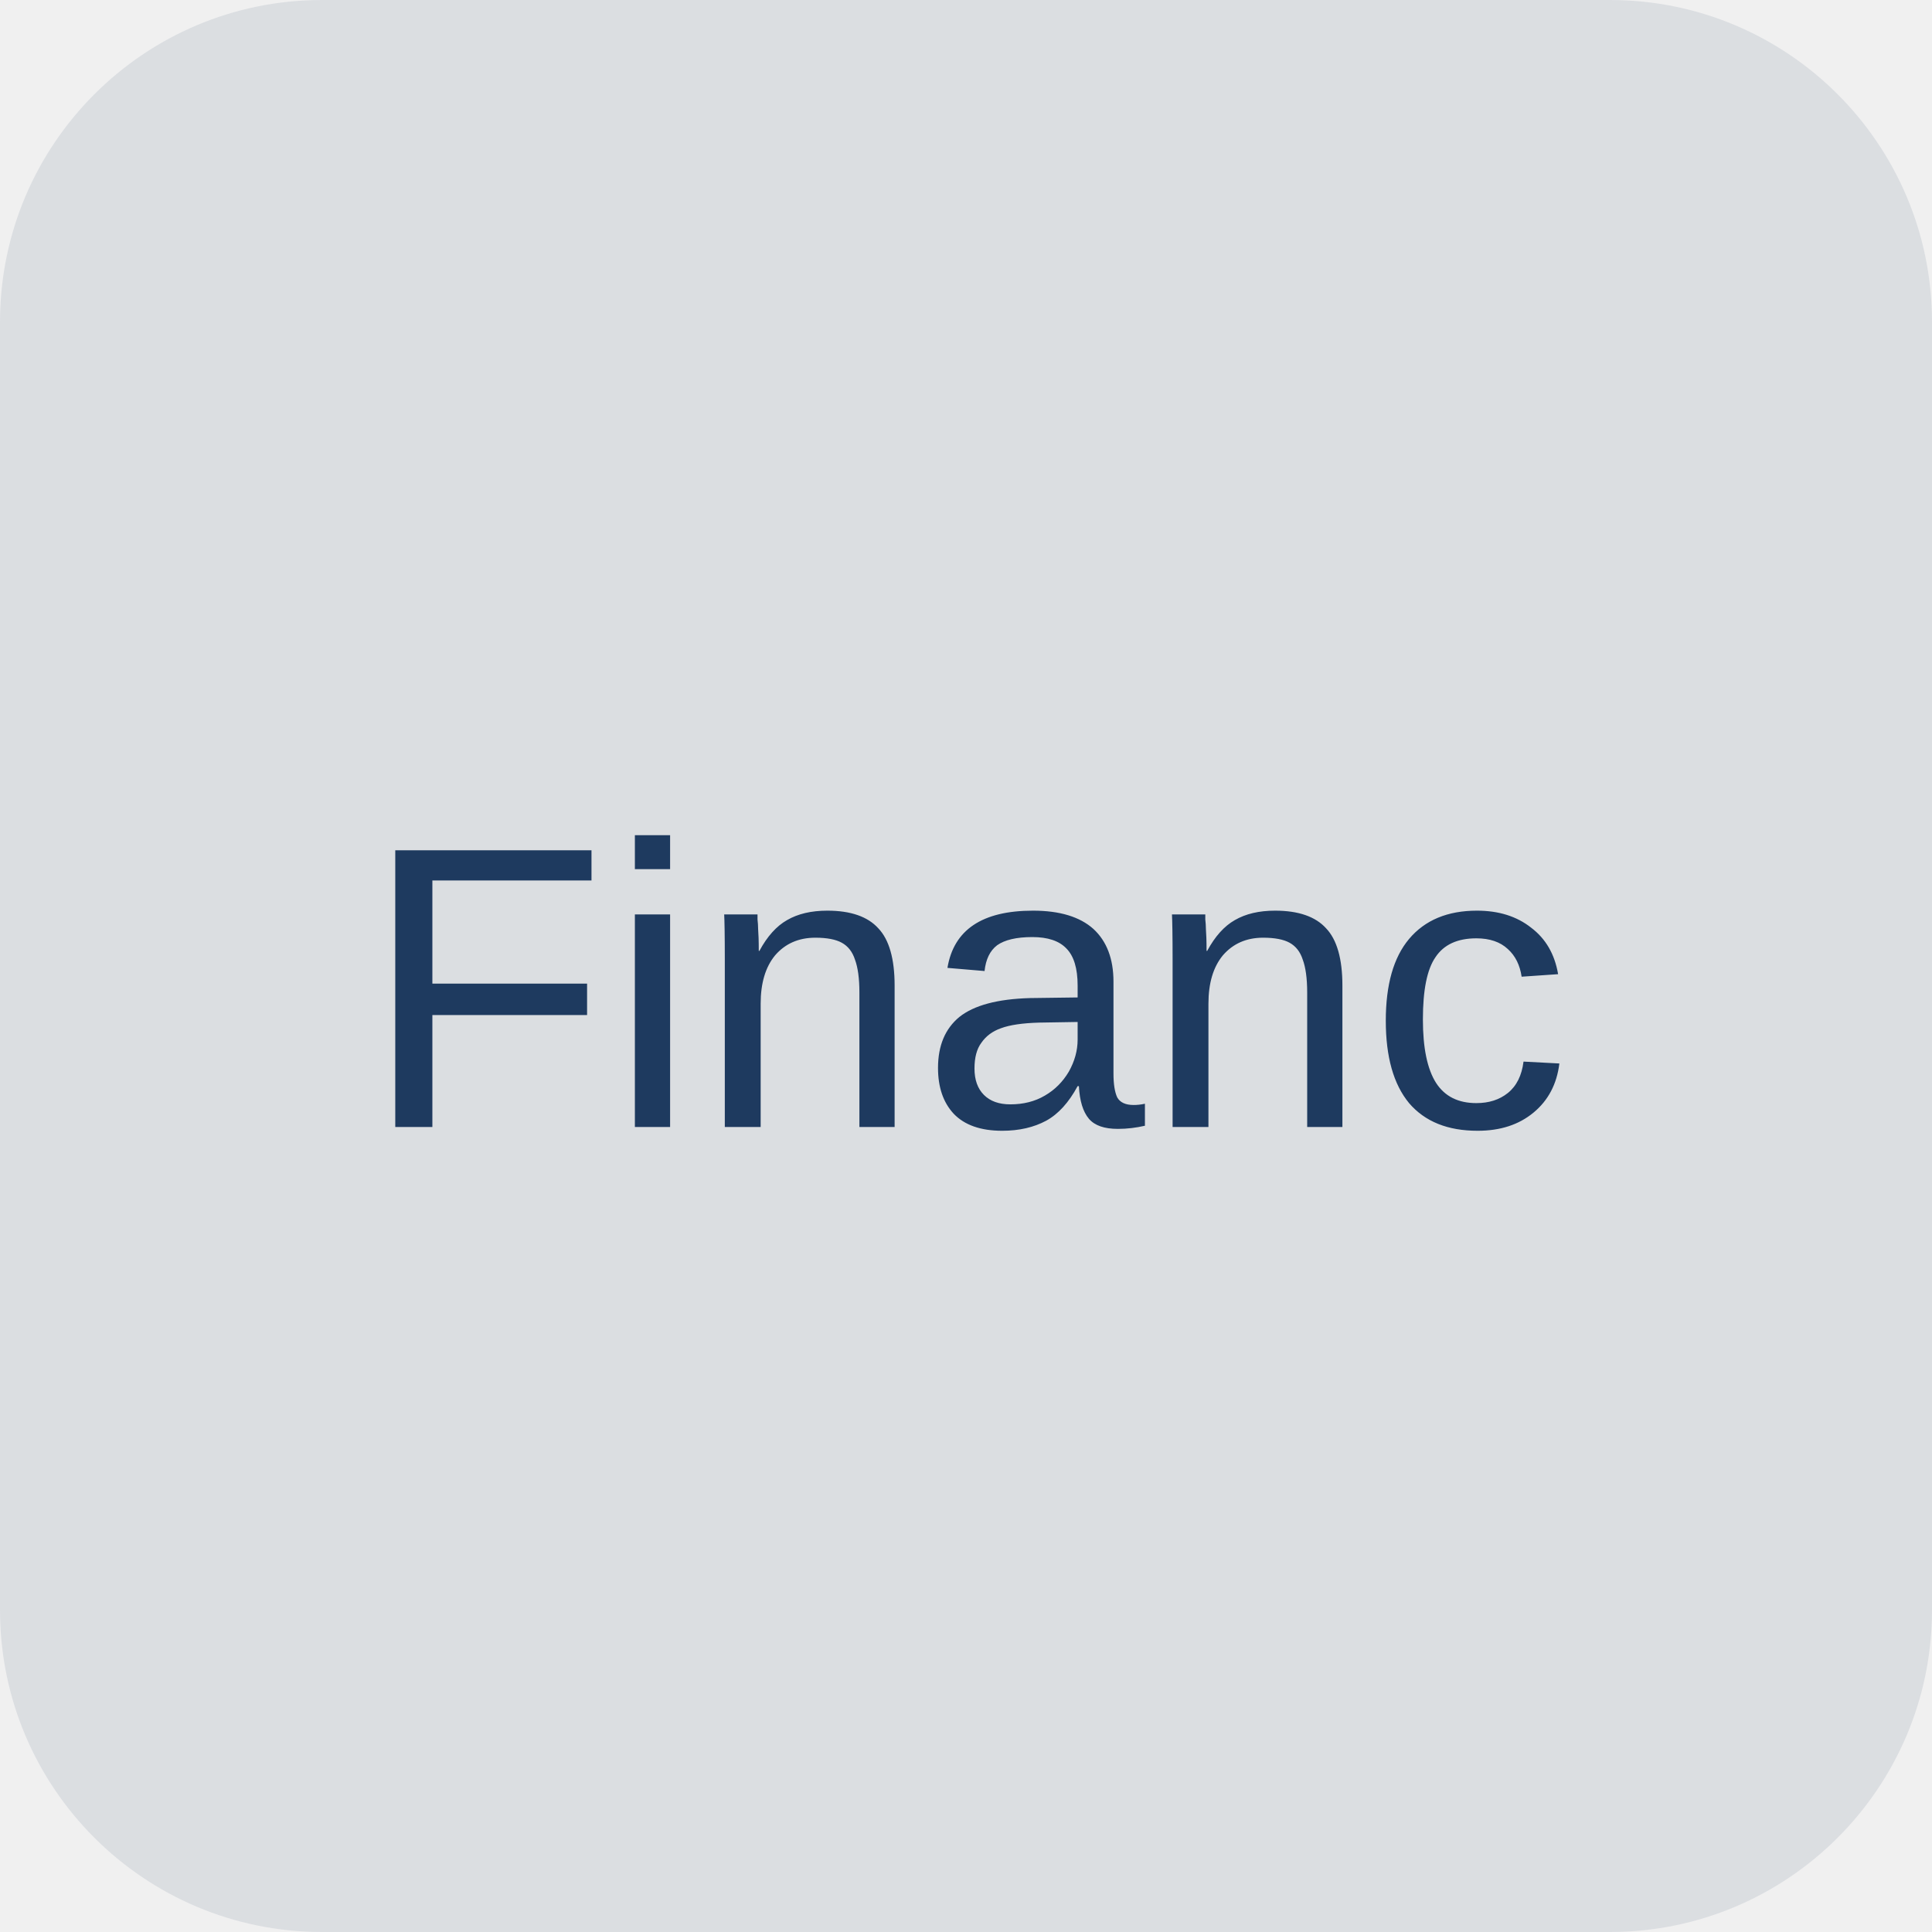
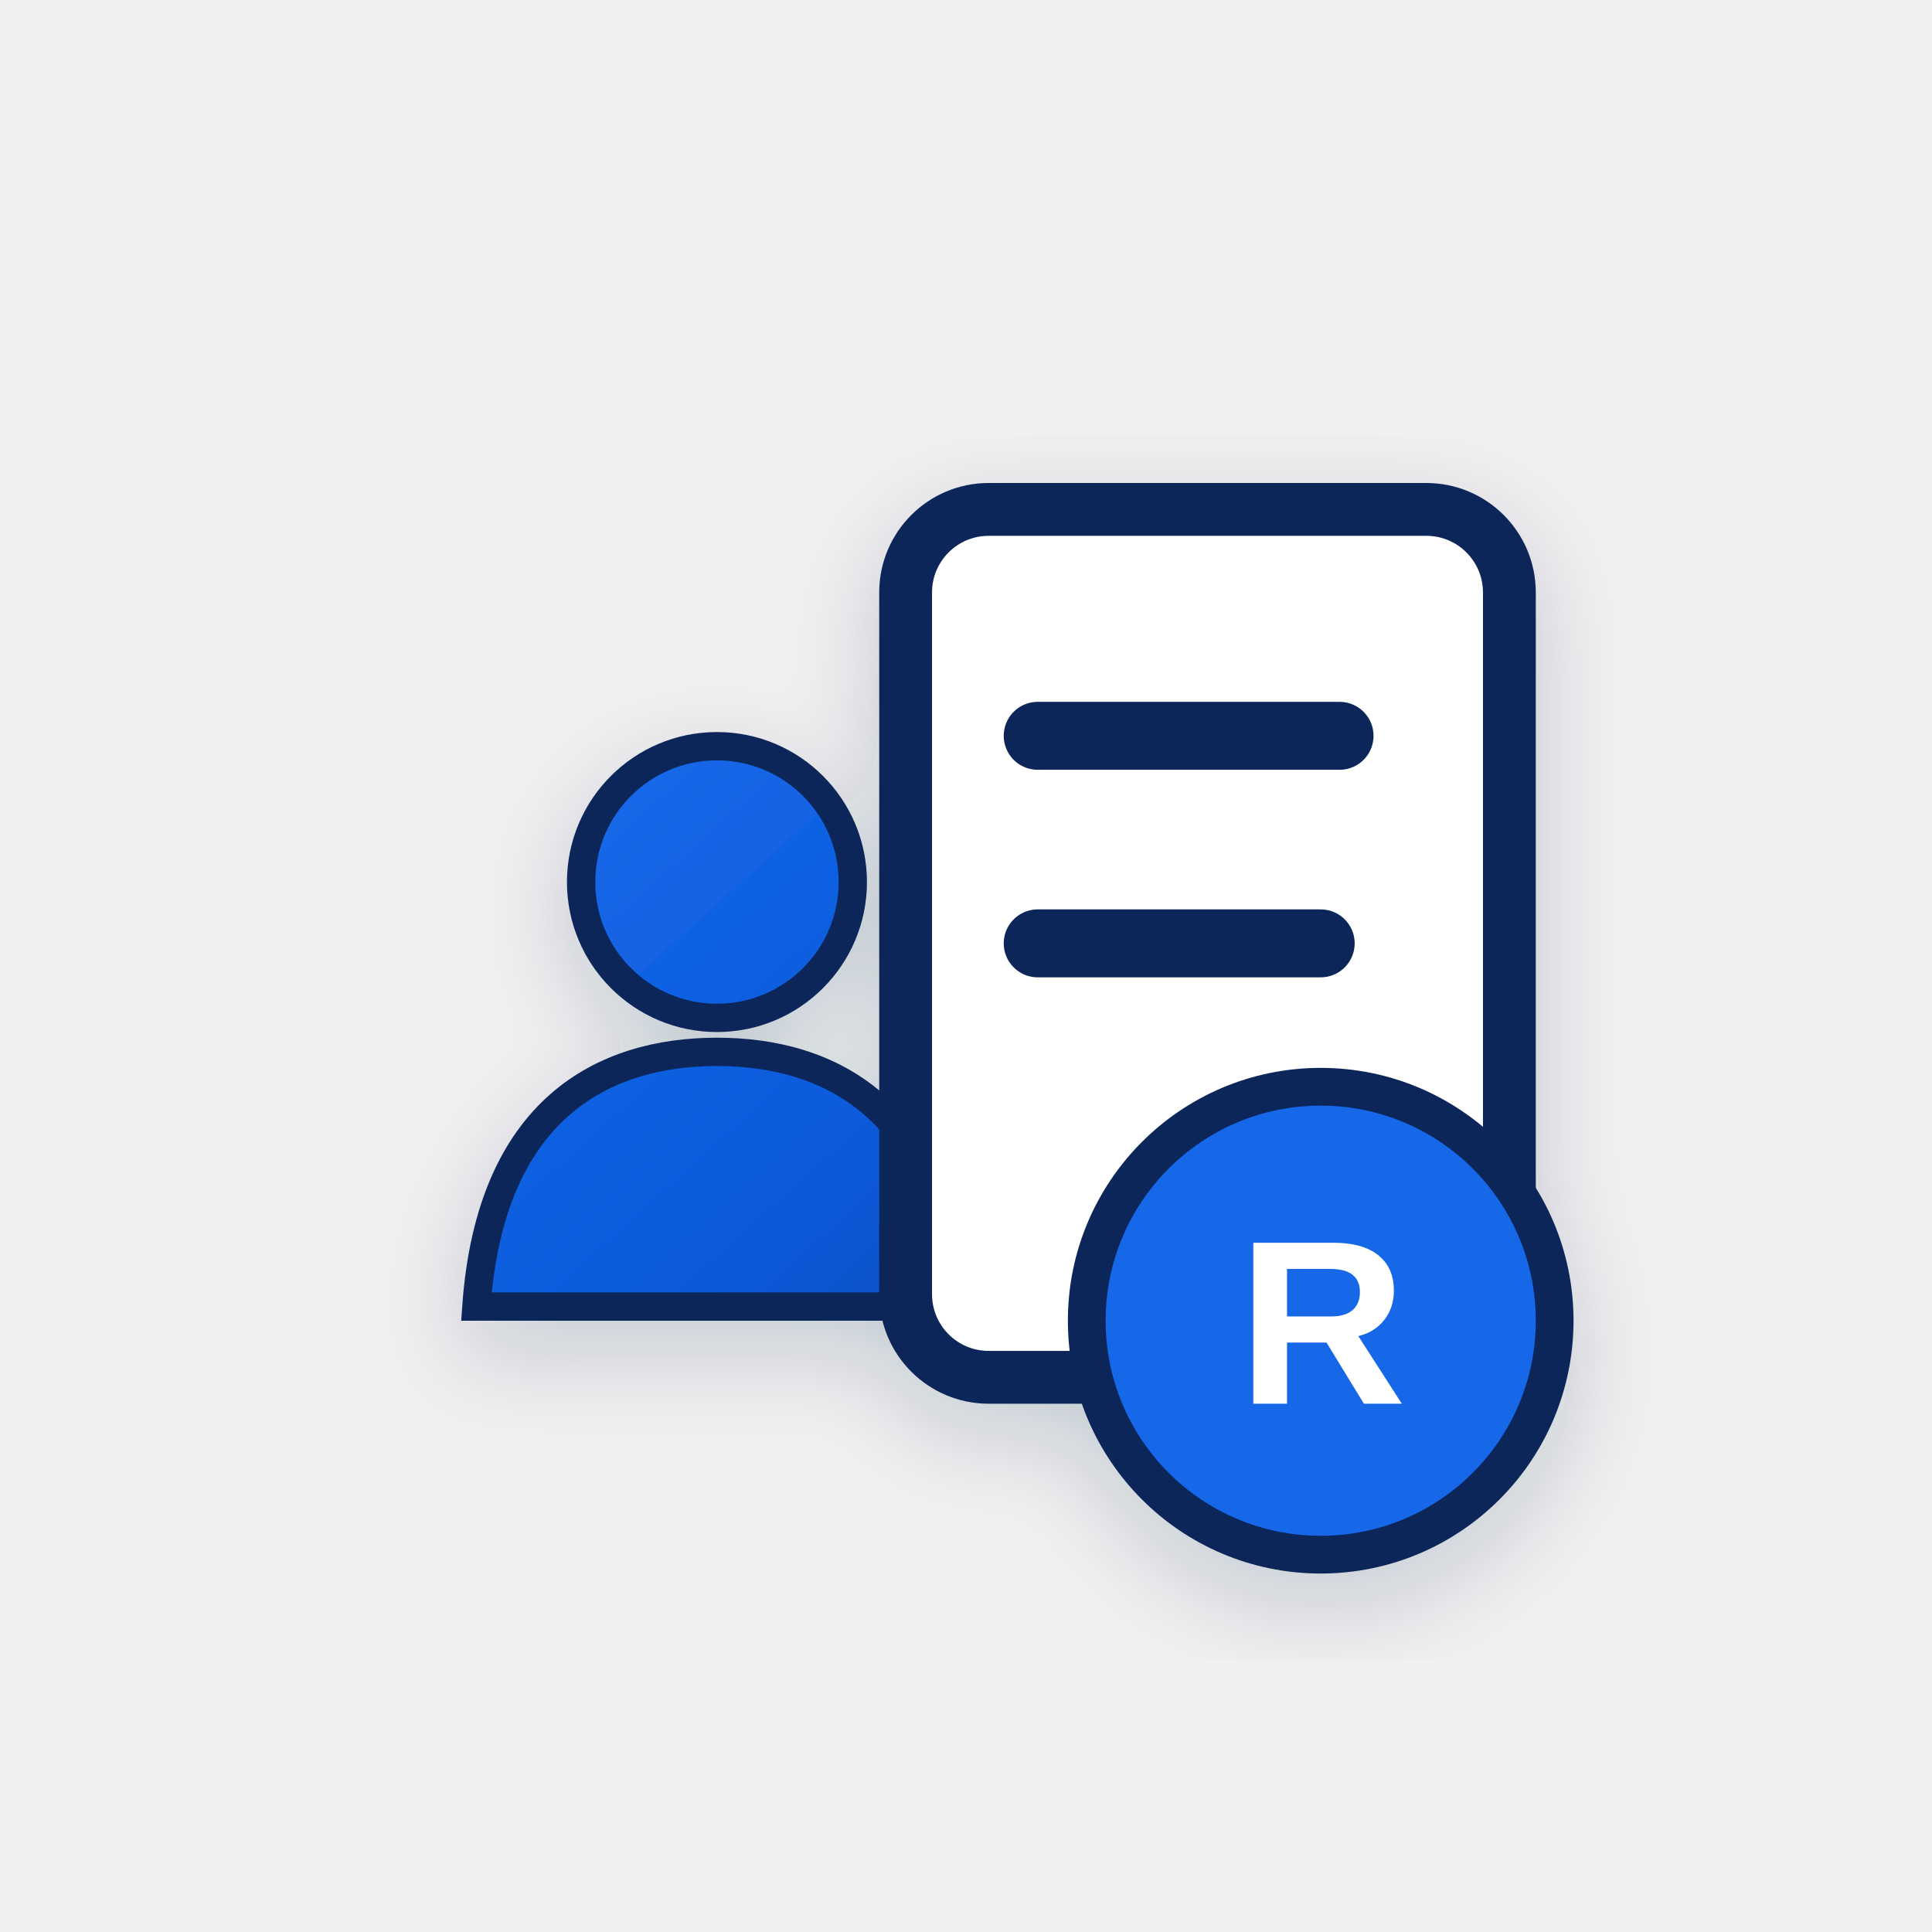
- <svg xmlns="http://www.w3.org/2000/svg" viewBox="0 0 48 48" width="48" height="48">
-   <rect width="48" height="48" rx="8" fill="#1e3a5f" opacity="0.1" />
-   <text x="24" y="28" text-anchor="middle" font-family="Arial" font-size="10" fill="#1e3a5f">Financ</text>
+ <svg xmlns="http://www.w3.org/2000/svg" width="512" height="512" viewBox="0 0 512 512" fill="none" role="img" aria-label="icon-finance-hr-payroll">
+   <defs>
+     <linearGradient id="blueGrad" x1="80" y1="60" x2="430" y2="450" gradientUnits="userSpaceOnUse">
+       <stop offset="0" stop-color="#1D7DFF" />
+       <stop offset="0.55" stop-color="#0D58D8" />
+       <stop offset="1" stop-color="#061F50" />
+     </linearGradient>
+     <linearGradient id="softGrad" x1="100" y1="80" x2="420" y2="430" gradientUnits="userSpaceOnUse">
+       <stop offset="0" stop-color="#F7FBFF" />
+       <stop offset="1" stop-color="#DCEBFF" />
+     </linearGradient>
+     <filter id="softShadow" x="-10%" y="-10%" width="120%" height="120%">
+       <feDropShadow dx="0" dy="8" stdDeviation="12" flood-color="#0B2458" flood-opacity="0.18" />
+     </filter>
+   </defs>
+   <g filter="url(#softShadow)">
+     <circle cx="190" cy="233.75" r="36.0" fill="url(#blueGrad)" stroke="#08265A" stroke-width="7.5" />
+     <path d="M 126.25 346.25 C 130.0 293.75, 160.0 278.75, 190 278.75 C 220.0 278.75, 250.0 293.75, 253.75 346.25 Z" fill="url(#blueGrad)" stroke="#08265A" stroke-width="7.5" />
+     <rect x="240" y="135" width="160" height="230" rx="22" fill="#FFFFFF" stroke="#08265A" stroke-width="14" />
+     <line x1="275" y1="195" x2="355" y2="195" stroke="#08265A" stroke-width="18" stroke-linecap="round" />
+     <line x1="275" y1="250" x2="350" y2="250" stroke="#08265A" stroke-width="18" stroke-linecap="round" />
+     <circle cx="350" cy="350" r="62" fill="#1267E8" stroke="#08265A" stroke-width="10" />
+     <text x="328" y="372" font-family="Arial, sans-serif" font-size="62" font-weight="800" fill="#FFFFFF">R</text>
+   </g>
</svg>
